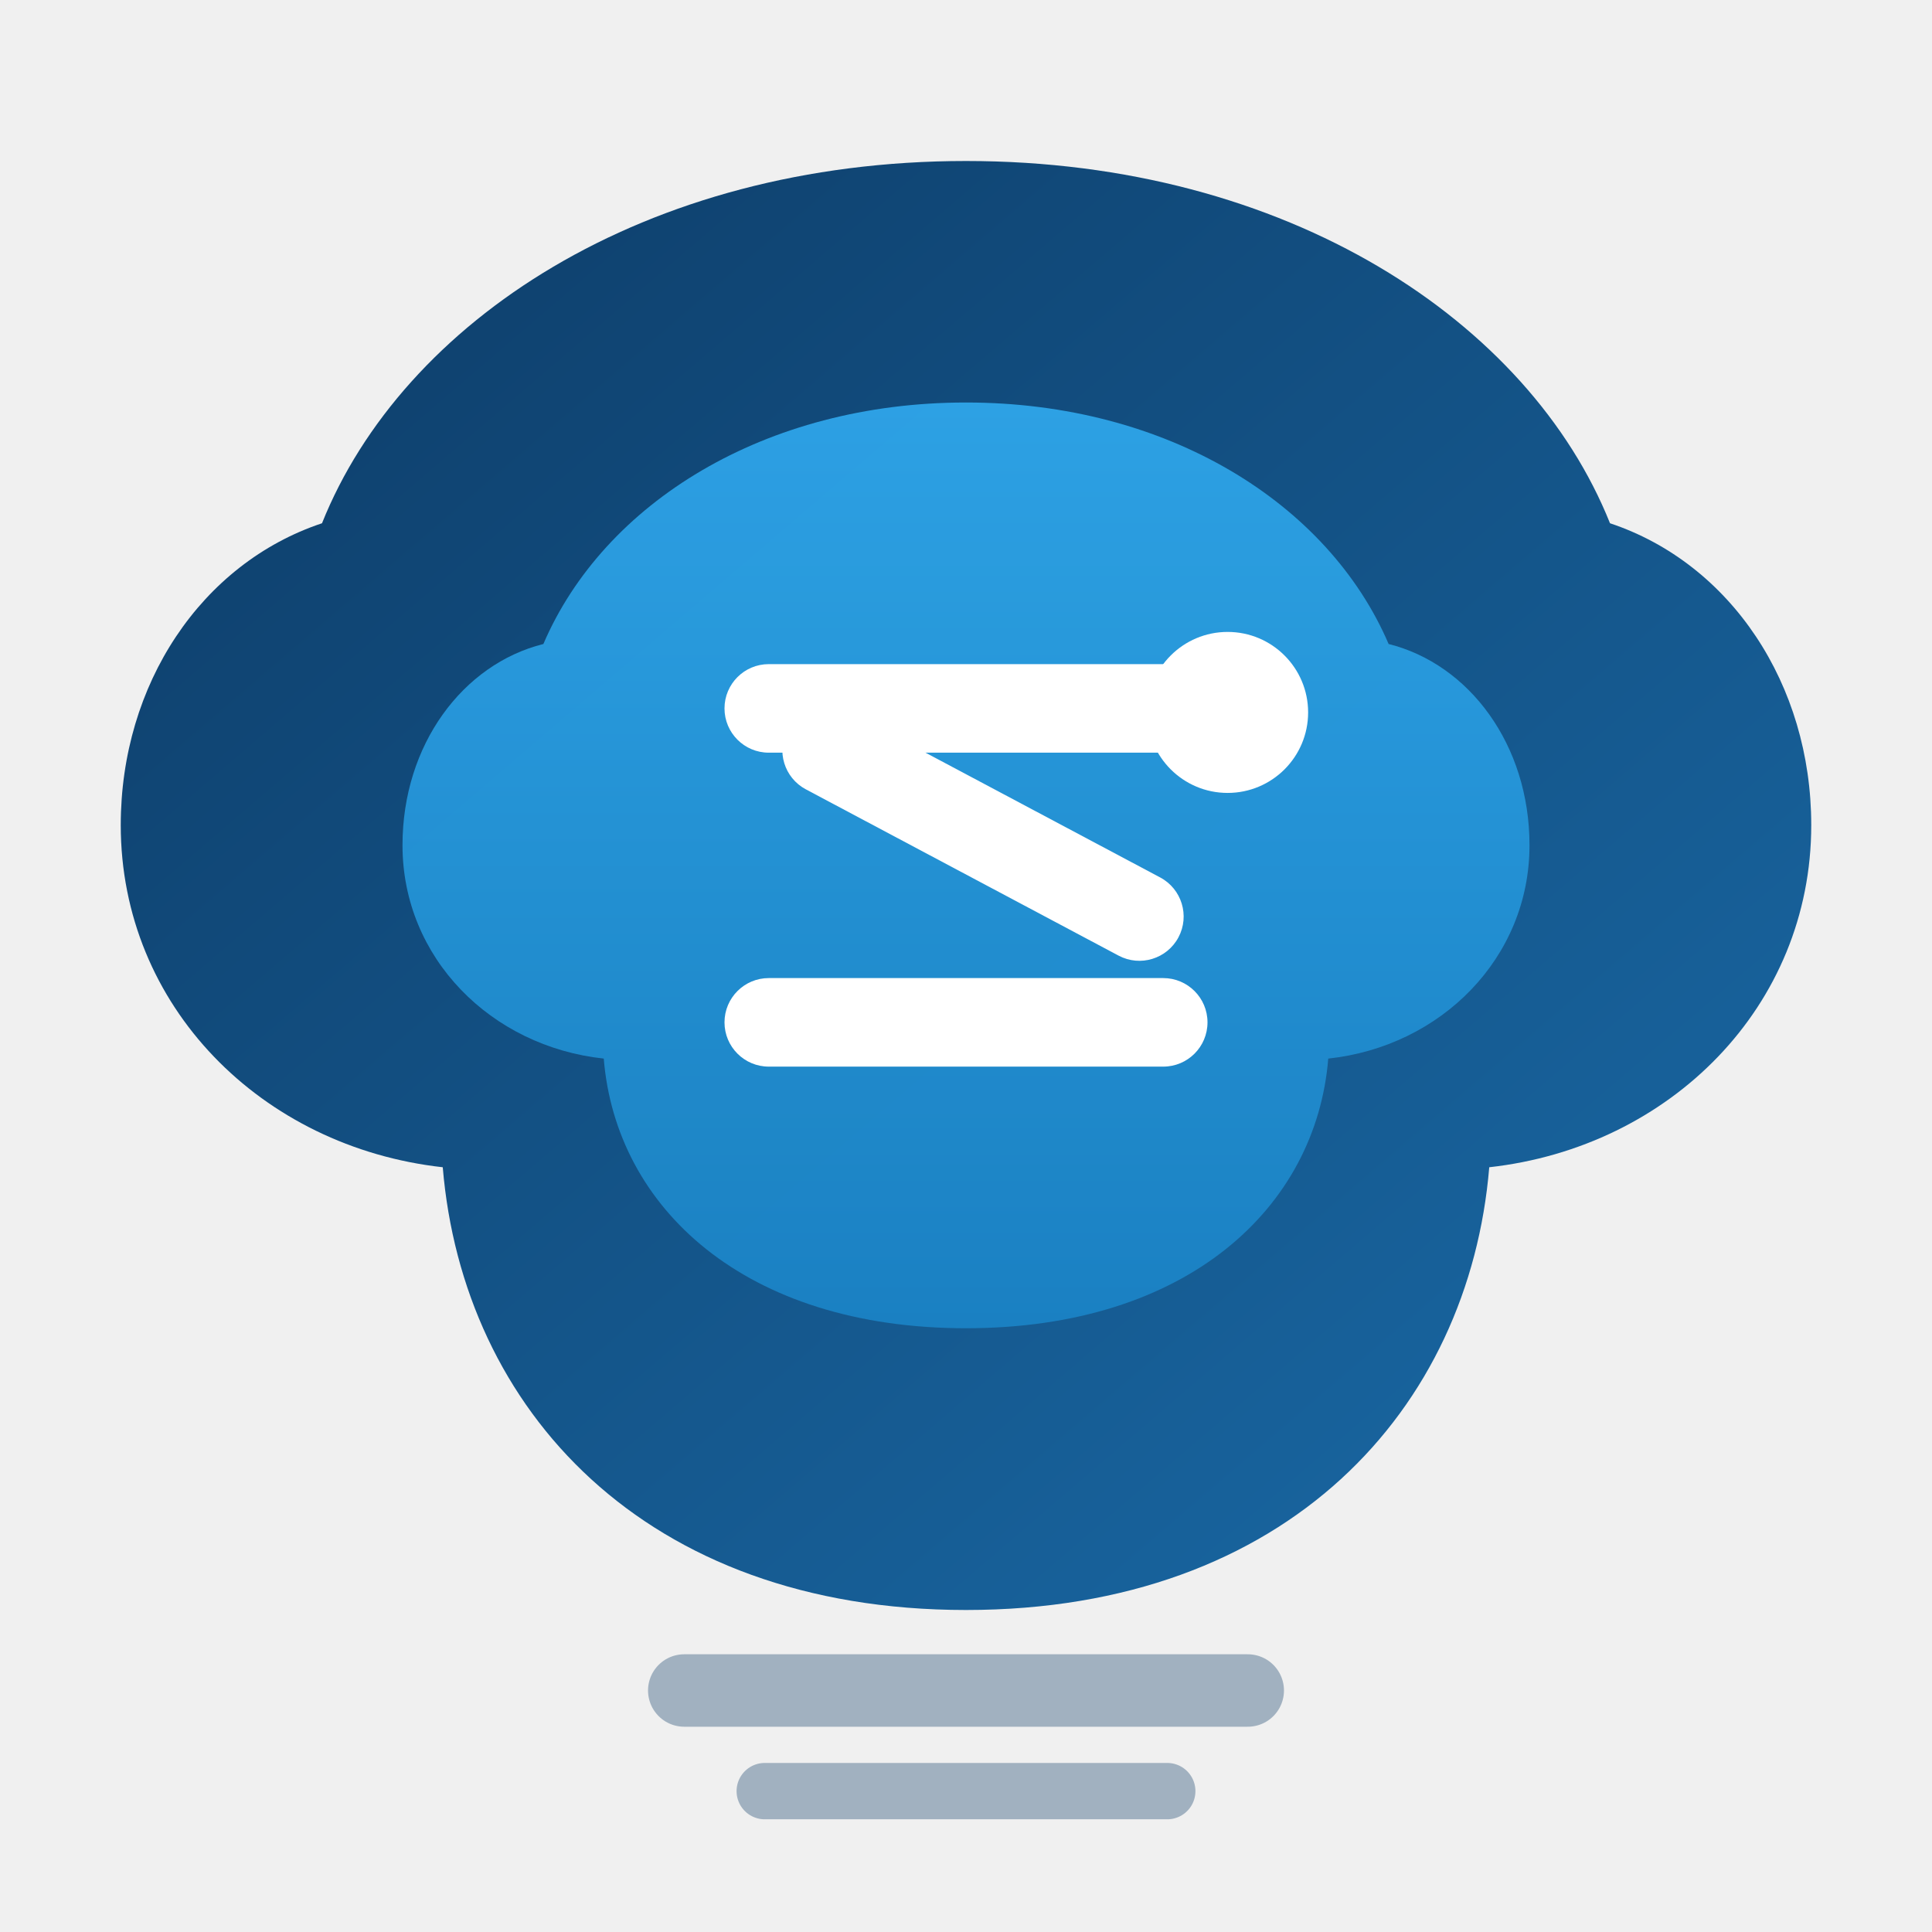
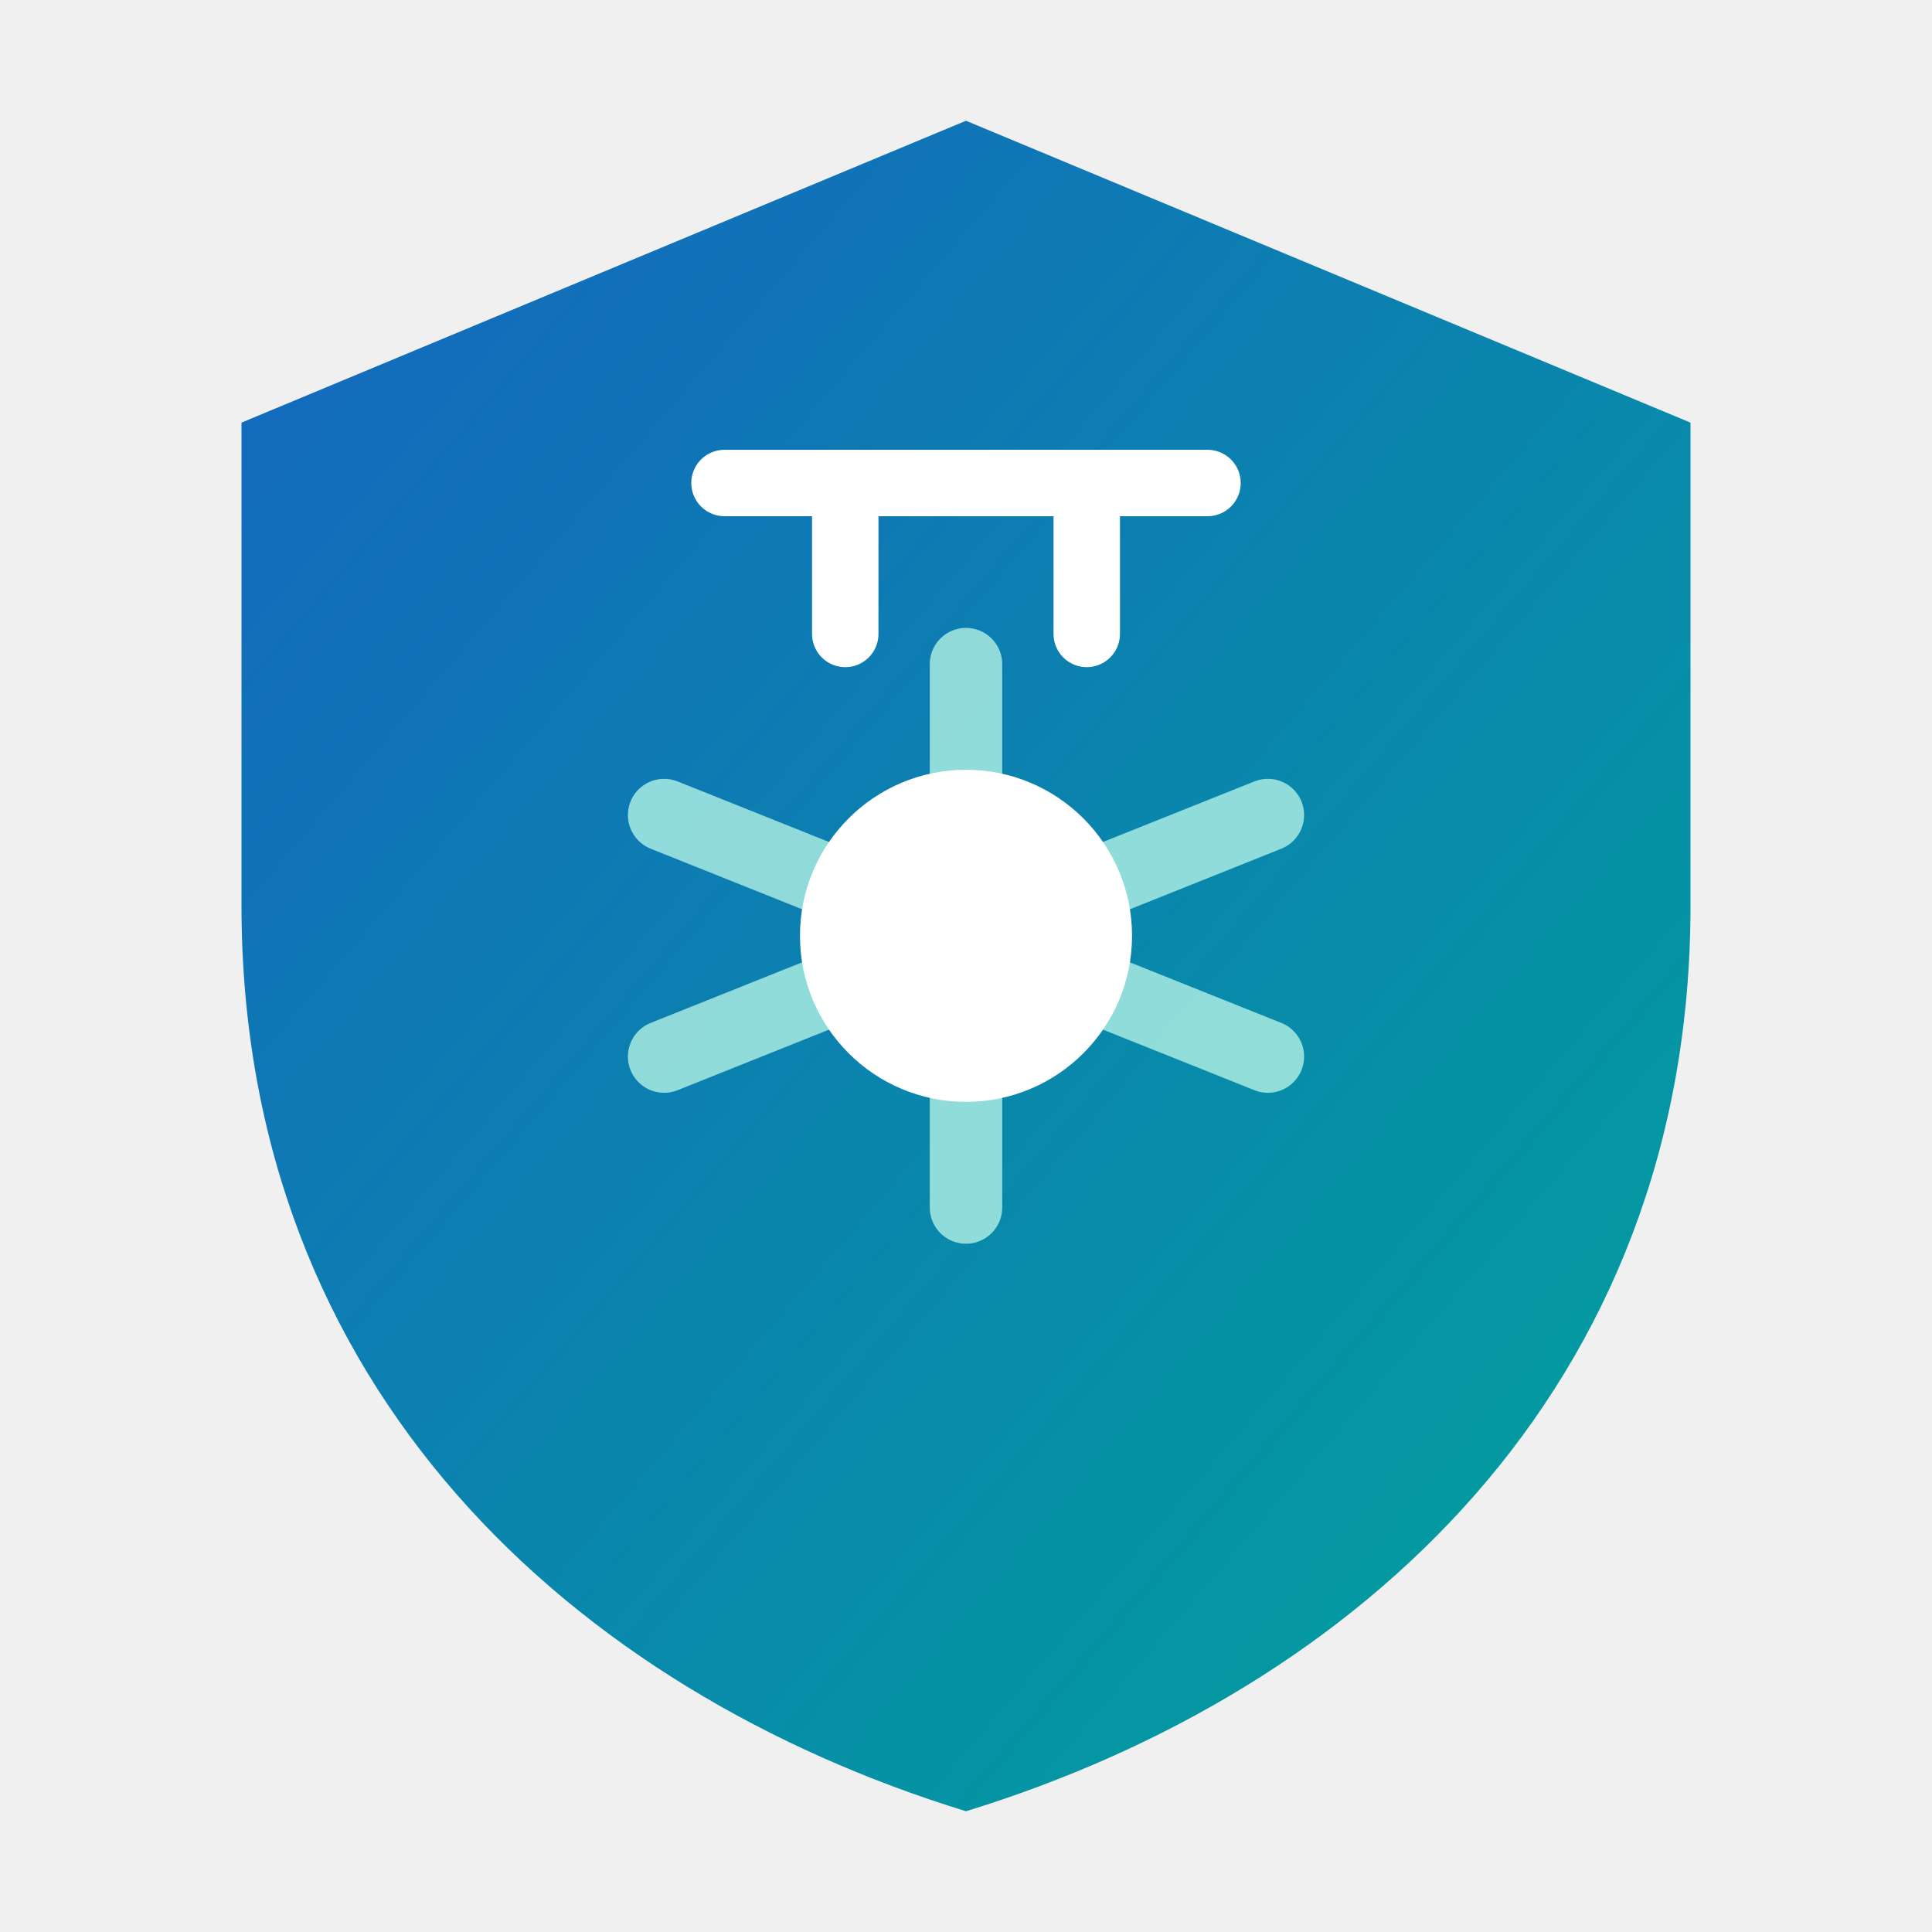
- <svg xmlns="http://www.w3.org/2000/svg" viewBox="0 0 48 48" width="48" height="48">
+ <svg xmlns="http://www.w3.org/2000/svg" viewBox="0 0 64 64" width="64" height="64" role="img" aria-label="卓云安全 logo">
  <defs>
-     <linearGradient id="zg" x1="0" y1="0" x2="1" y2="1">
-       <stop offset="0%" stop-color="#0D3B66" />
-       <stop offset="100%" stop-color="#1A6BA8" />
-     </linearGradient>
-     <linearGradient id="zg-light" x1="0" y1="0" x2="0" y2="1">
-       <stop offset="0%" stop-color="#2EA5E9" />
-       <stop offset="100%" stop-color="#1A82C4" />
+     <linearGradient id="g1" x1="0" y1="0" x2="1" y2="1">
+       <stop offset="0" stop-color="#1565C0" />
+       <stop offset="1" stop-color="#00A39B" />
    </linearGradient>
  </defs>
-   <path d="M24 4            C16 4 10 8 8 13            C5 14 3 17 3 20.5            C3 25 6.5 28.5 11 29            C11.5 35 16 40 24 40            C32 40 36.5 35 37 29            C41.5 28.5 45 25 45 20.5            C45 17 43 14 40 13            C38 8 32 4 24 4Z" fill="url(#zg)" />
-   <path d="M24 10            C19 10 15 12.5 13.5 16            C11.5 16.5 10 18.5 10 21            C10 23.8 12.2 26 15 26.3            C15.3 30 18.5 33 24 33            C29.5 33 32.7 30 33 26.3            C35.8 26 38 23.8 38 21            C38 18.5 36.5 16.5 34.5 16            C33 12.5 29 10 24 10Z" fill="url(#zg-light)" opacity=".95" />
-   <g transform="translate(24,21.5)">
-     <rect x="-6" y="-5" width="12" height="2.2" rx="1.1" fill="#fff" />
-     <rect x="-5.5" y="-2" width="11" height="2.2" rx="1.1" fill="#fff" transform="rotate(28)" />
-     <rect x="-6" y="2.8" width="12" height="2.2" rx="1.1" fill="#fff" />
-     <circle cx="6.5" cy="-3.8" r="2" fill="#fff" />
+   <path d="M32 4 L56 14 V30 C56 46 45 56 32 60 C19 56 8 46 8 30 V14 Z" fill="url(#g1)" />
+   <g stroke="#9fe6df" stroke-width="2.4" stroke-linecap="round" opacity=".9">
+     <path d="M32 22 V40" />
+     <path d="M22 27 L42 35" />
+     <path d="M42 27 L22 35" />
  </g>
-   <g opacity=".35">
-     <line x1="17" y1="42" x2="31" y2="42" stroke="#0D3B66" stroke-width="1.8" stroke-linecap="round" />
-     <line x1="19" y1="44.5" x2="29" y2="44.5" stroke="#0D3B66" stroke-width="1.4" stroke-linecap="round" />
-   </g>
+   <circle cx="32" cy="31" r="5.5" fill="#ffffff" />
+   <path d="M24 16 L40 16 M28 16 L28 21 M36 16 L36 21" stroke="#ffffff" stroke-width="2.2" stroke-linecap="round" fill="none" />
</svg>
